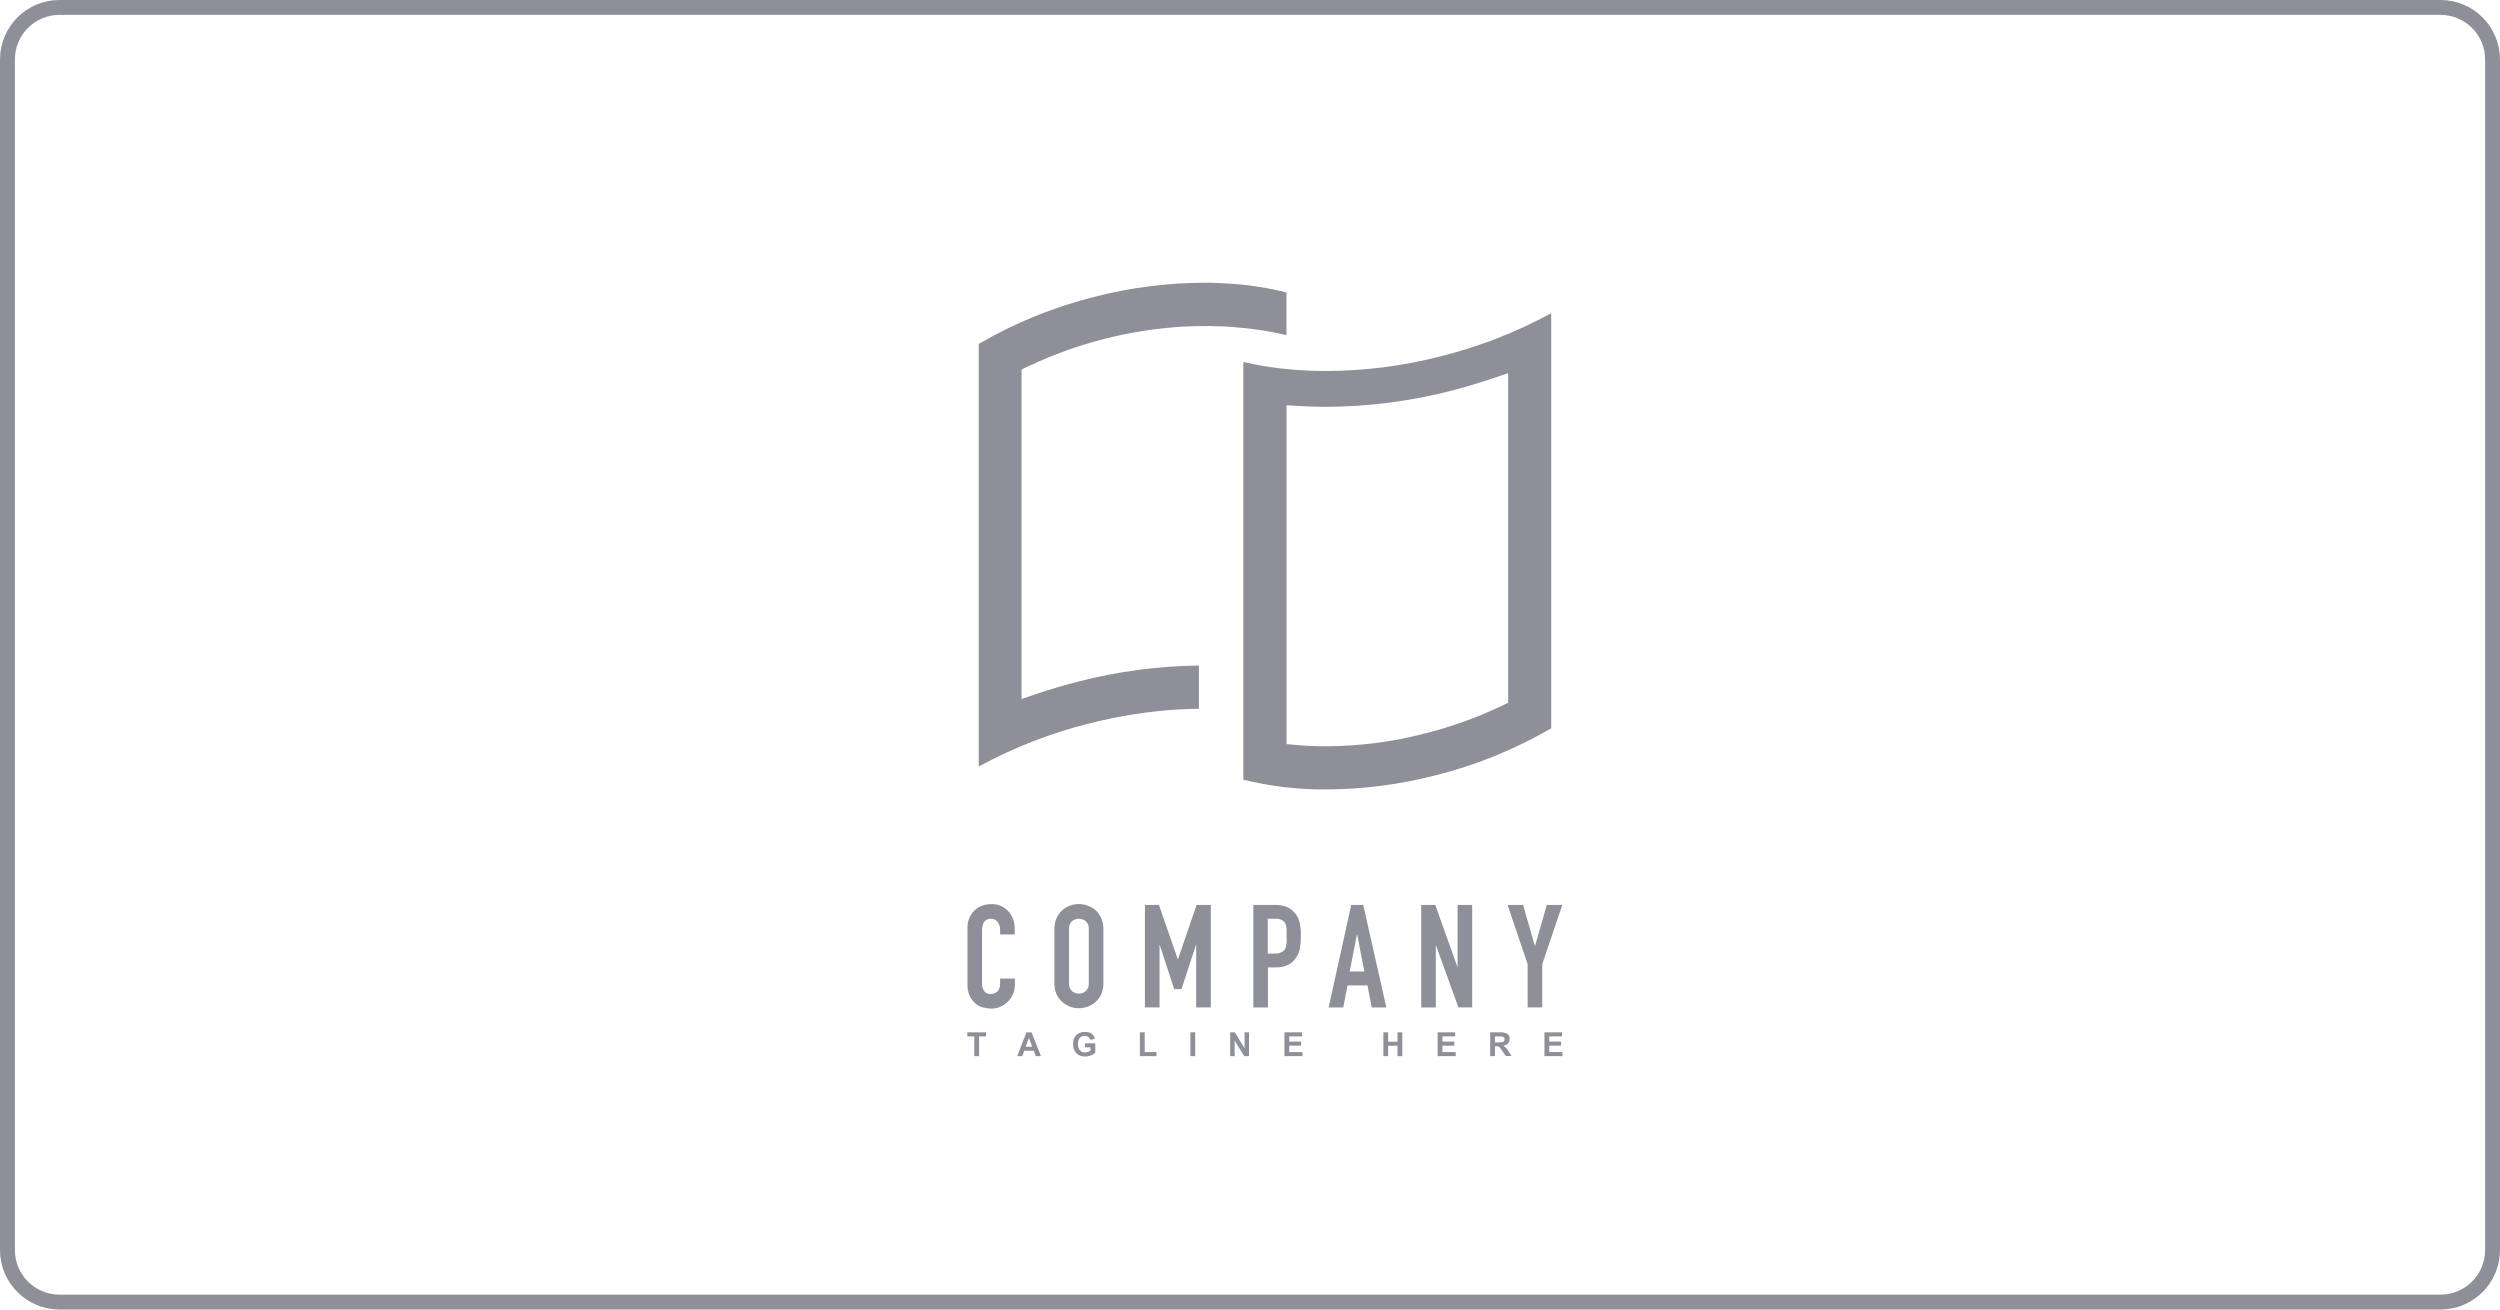
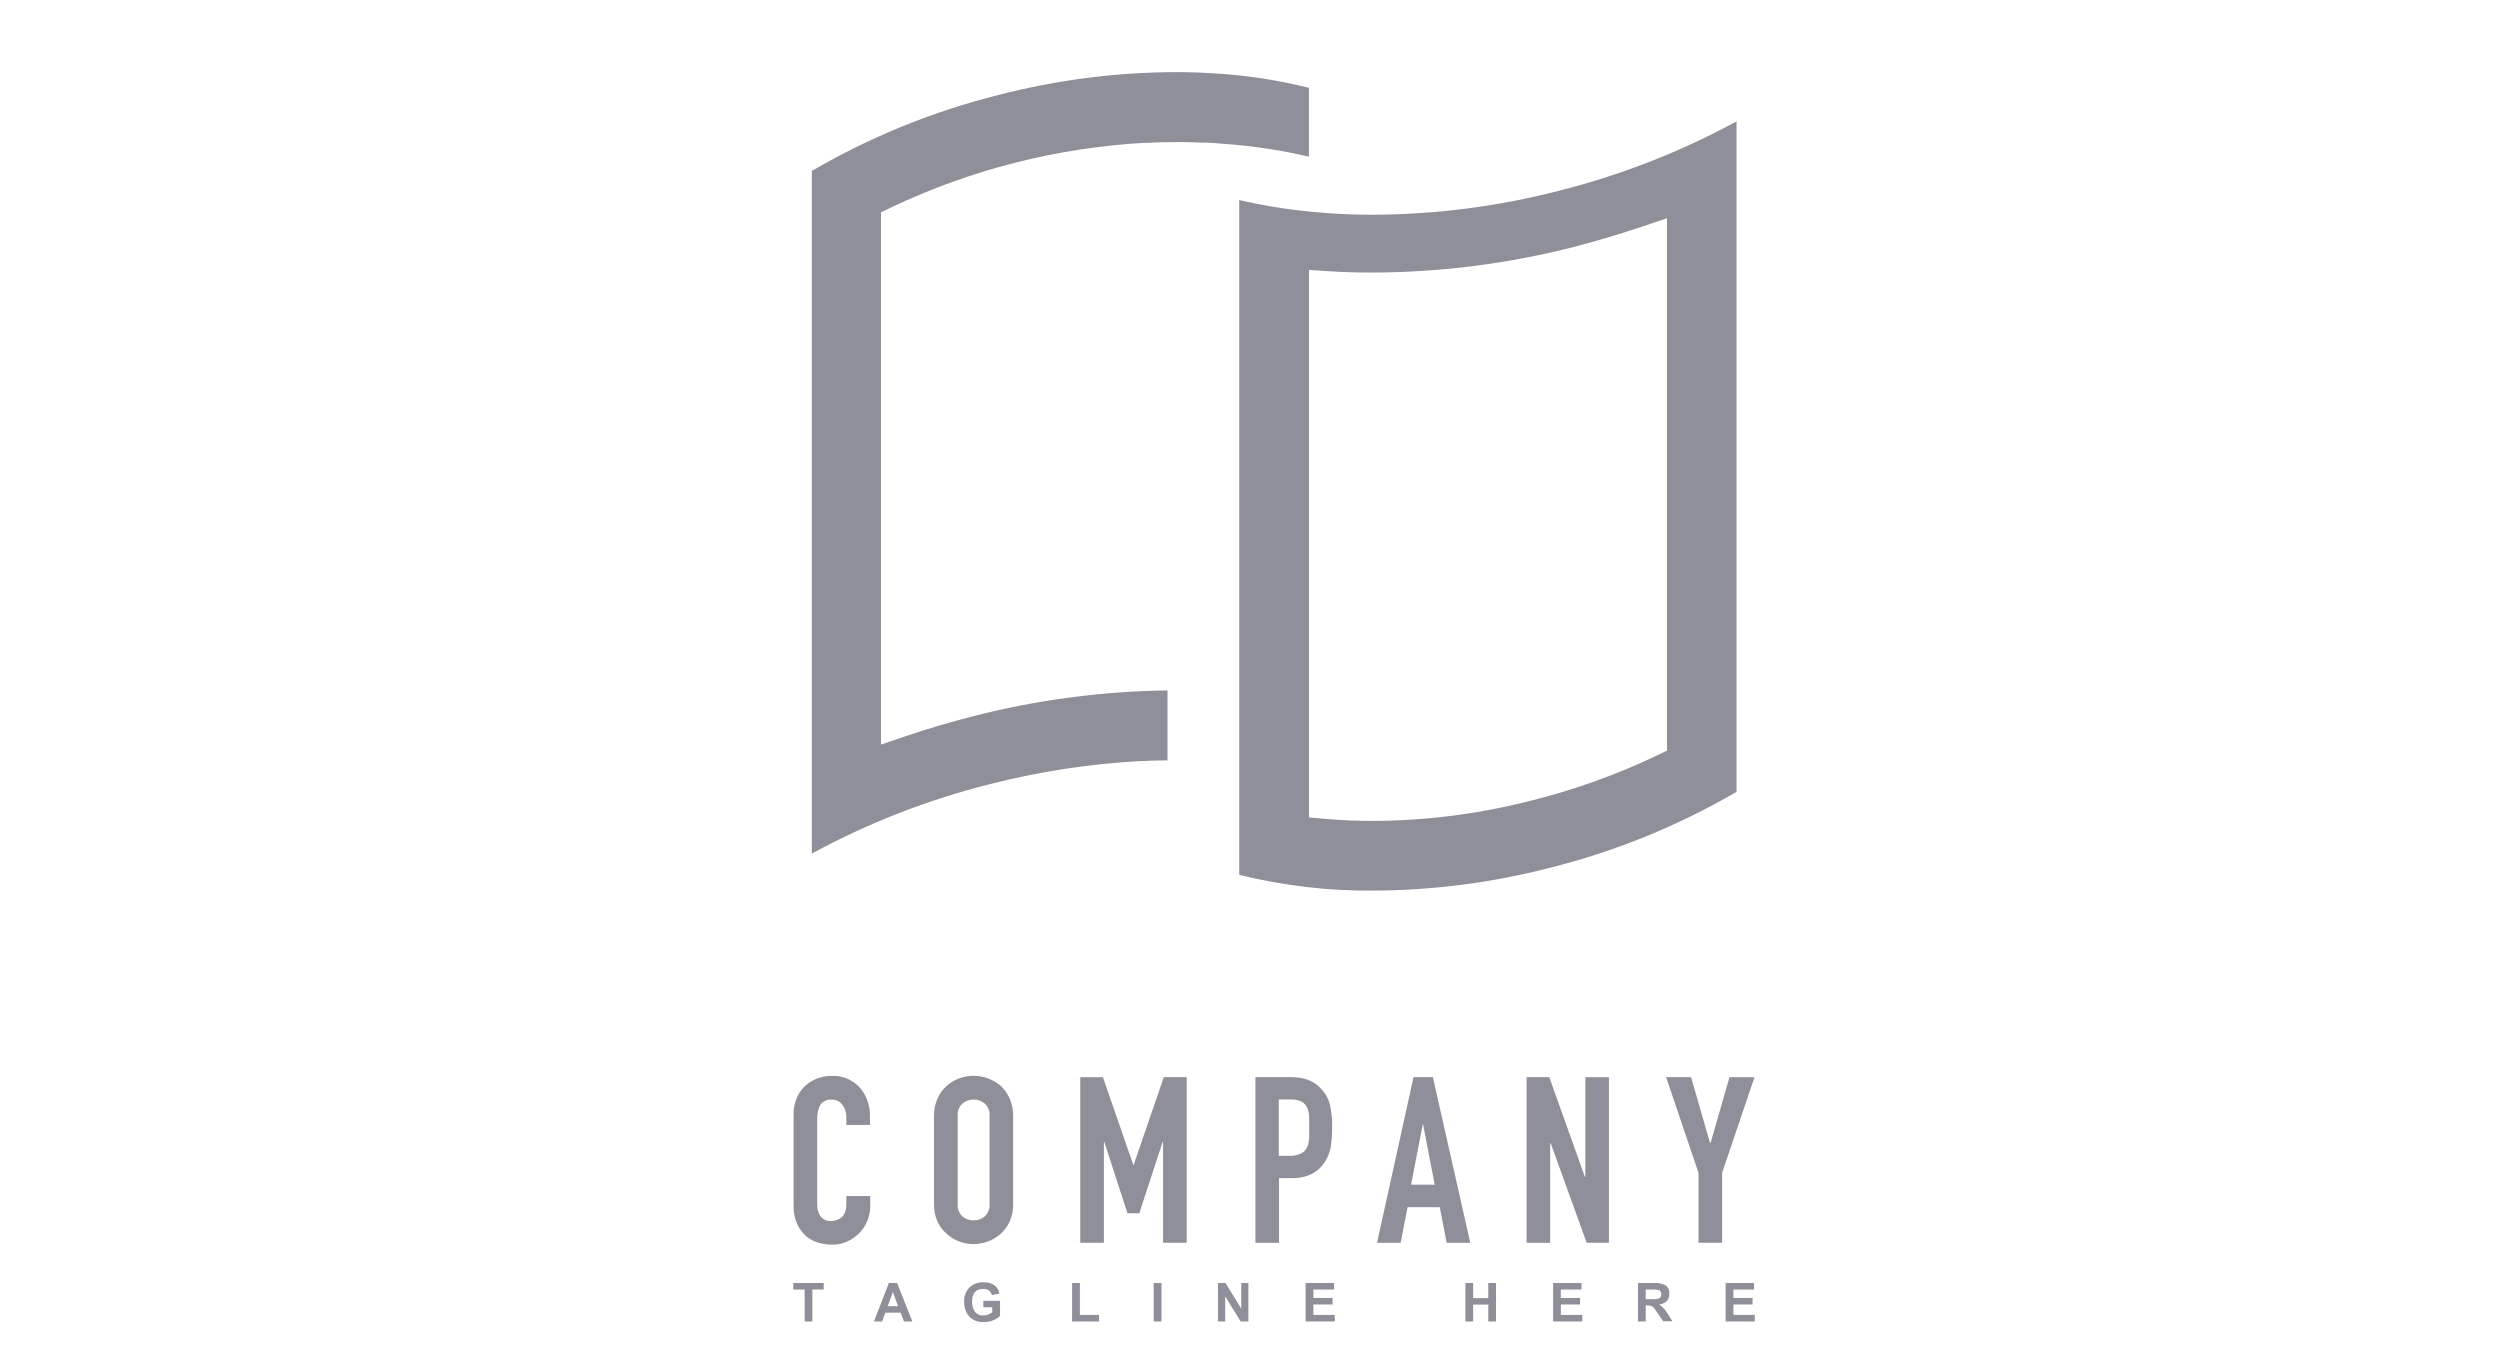
- <svg xmlns="http://www.w3.org/2000/svg" width="168" height="88" fill="none">
-   <rect x=".5" y=".5" width="167" height="87" rx="3.5" stroke="#8E8F99" />
-   <path fill-rule="evenodd" clip-rule="evenodd" d="M82.114 21.934h-.137a17.43 17.43 0 00-.63-.022h-.455c-.397 0-.802.01-1.204.03a.628.628 0 00-.091 0 28.276 28.276 0 00-10.516 2.683l-.433.208v22.142l1.012-.344c.888-.305 1.834-.58 2.813-.834a34.329 34.329 0 018.095-1.075v2.909c-.362.002-.713.012-1.065.03h-.084a32.36 32.36 0 00-6.228.956 31.635 31.635 0 00-7.42 2.892V23.112a29.728 29.728 0 017.785-3.166A29.793 29.793 0 0180.892 19h.427c.511.013 1.01.036 1.478.071 1.233.087 2.456.282 3.655.582v2.864a22.638 22.638 0 00-3.541-.534l-.073-.006a8.726 8.726 0 00-.724-.043zm5.039 2.927c.635.049 1.292.072 1.958.072a31.468 31.468 0 007.713-.99 31.767 31.767 0 007.417-2.893v27.89a29.809 29.809 0 01-7.786 3.166 29.943 29.943 0 01-7.337.944 22.405 22.405 0 01-5.565-.656V24.322c.43.1.873.191 1.323.267.739.125 1.518.216 2.277.272zm14.194.216l-1.012.341c-.93.313-1.87.593-2.813.842a34.263 34.263 0 01-8.406 1.078c-.66 0-1.267-.018-1.854-.056l-.807-.053V50.006l.693.06c.642.057 1.305.085 1.973.085a26.884 26.884 0 006.62-.857 27.746 27.746 0 005.173-1.86l.433-.208V25.078z" fill="#8E8F99" />
-   <path d="M67.737 61.212a1.491 1.491 0 00-1.126-.455 1.672 1.672 0 00-.65.122 1.464 1.464 0 00-.832.842c-.08.2-.119.413-.116.628v3.794c-.01.267.042.533.149.778.09.195.219.368.38.509.151.127.329.22.52.27.185.051.376.078.567.078.211.002.42-.043.612-.132a1.6 1.6 0 00.96-1.465v-.424h-.993v.338a.88.88 0 01-.058.338.608.608 0 01-.144.214.697.697 0 01-.415.145.503.503 0 01-.465-.204.898.898 0 01-.132-.508v-3.538c-.006-.196.036-.39.122-.567a.507.507 0 01.485-.229.527.527 0 01.443.214.806.806 0 01.164.509v.328h.982v-.387a1.79 1.79 0 00-.121-.664 1.56 1.56 0 00-.332-.534zM73.629 61.17a1.765 1.765 0 00-1.128-.418c-.202 0-.403.037-.592.107A1.56 1.56 0 0071 61.7c-.1.231-.15.482-.145.735v3.638c-.006.256.043.51.145.746.09.195.22.369.384.508.152.14.33.25.524.32.19.07.39.106.592.107a1.714 1.714 0 001.128-.427c.158-.142.285-.315.374-.508.102-.235.151-.49.144-.746v-3.639a1.77 1.77 0 00-.144-.734 1.641 1.641 0 00-.374-.532zm-.463 4.904a.656.656 0 01-.197.527.727.727 0 01-.934 0 .65.65 0 01-.197-.527v-3.639a.653.653 0 01.197-.526.726.726 0 01.934 0 .652.652 0 01.197.526v3.64zM81.367 67.7v-6.89h-.953l-1.253 3.647h-.017l-1.263-3.646h-.943v6.888h.984v-4.19h.017l.964 2.962h.491l.971-2.962h.018v4.19h.984zM86.958 61.294c-.151-.17-.343-.3-.556-.377a2.184 2.184 0 00-.714-.107h-1.462v6.89h.981v-2.691h.506c.307.014.611-.051.886-.188a1.43 1.43 0 00.539-.527c.113-.183.19-.387.225-.6a4.9 4.9 0 00.053-.783c.01-.33-.023-.662-.096-.984a1.466 1.466 0 00-.362-.633zm-.506 2.1a.867.867 0 01-.091.359.552.552 0 01-.253.241 1.006 1.006 0 01-.463.087h-.448v-2.342h.506a.942.942 0 01.443.086.556.556 0 01.23.254c.054.121.083.252.086.384v.458c0 .16.01.326 0 .473h-.01zM91.608 60.81h-.805l-1.518 6.89h.982l.288-1.48h1.338l.289 1.48h.981l-1.555-6.89zm-.906 4.471l.483-2.497h.018l.48 2.497h-.981zM97.95 64.96h-.018l-1.482-4.15h-.944v6.89h.981v-4.143h.02l1.5 4.142h.924v-6.888h-.981v4.15zM103.948 60.81l-.79 2.74h-.02l-.789-2.74h-1.04l1.348 3.978v2.911h.982v-2.911l1.348-3.977h-1.039zM65 69.644h.473v1.328h.321v-1.328h.47v-.272H65v.272zM68.977 69.372l-.62 1.6h.341l.132-.364h.638l.136.364h.35l-.636-1.6h-.341zm-.05.967l.217-.593.217.593h-.435zM72.908 70.382h.37v.206a.613.613 0 01-.38.135.404.404 0 01-.34-.153.67.67 0 01-.118-.417c0-.356.154-.534.46-.534a.337.337 0 01.362.255l.316-.061c-.068-.313-.293-.47-.678-.47a.804.804 0 00-.559.205.78.78 0 00-.23.615.872.872 0 00.205.6.776.776 0 00.607.234.96.96 0 00.678-.254v-.63h-.693v.27zM76.923 69.372h-.324v1.6h1.12V70.7h-.796v-1.328zM80.317 69.372h-.323v1.6h.323v-1.6zM83.636 70.44l-.655-1.068h-.313v1.6h.3v-1.045l.643 1.045h.322v-1.6h-.297v1.069zM86.637 70.267h.797v-.272h-.797v-.35h.857v-.273h-1.181v1.6h1.214V70.7h-.89v-.433zM93.912 70.003h-.63v-.63h-.32v1.599h.32v-.7h.63v.7h.322v-1.6h-.322v.631zM96.93 70.267h.8v-.272h-.8v-.35h.86v-.273H96.61v1.6h1.212V70.7h-.89v-.433zM101.023 70.268c.279-.044.42-.191.42-.445a.38.38 0 00-.157-.356.903.903 0 00-.468-.094h-.678v1.599h.322v-.669h.063a.433.433 0 01.2.036c.047.029.086.069.114.117l.349.508h.384l-.195-.312a1.11 1.11 0 00-.354-.384zm-.324-.222h-.237v-.401h.253a.838.838 0 01.326.038.212.212 0 01.046.255.213.213 0 01-.061.07.915.915 0 01-.327.038zM104.11 70.267h.796v-.272h-.796v-.35h.86v-.273h-1.184v1.6H105V70.7h-.89v-.433z" fill="#8E8F99" />
+ <svg xmlns="http://www.w3.org/2000/svg" width="104" height="56" fill="none">
+   <path fill-rule="evenodd" clip-rule="evenodd" d="M50.114 5.935h-.137c-.21-.013-.42-.018-.63-.023h-.455c-.397 0-.802.01-1.204.03a.625.625 0 00-.091 0A28.275 28.275 0 0037.08 8.625l-.432.208v22.142l1.012-.344c.888-.305 1.834-.58 2.813-.834a34.329 34.329 0 018.095-1.075v2.909c-.362.002-.713.012-1.065.03h-.084a32.36 32.36 0 00-6.228.956 31.635 31.635 0 00-7.42 2.892V7.112a29.727 29.727 0 017.785-3.166A29.793 29.793 0 0148.892 3h.427c.511.013 1.01.036 1.478.071 1.233.087 2.456.282 3.655.583v2.863a22.623 22.623 0 00-3.541-.534l-.073-.006c-.247-.021-.494-.042-.724-.042zm5.039 2.926c.635.049 1.293.072 1.958.072a31.467 31.467 0 007.713-.99A31.777 31.777 0 0072.24 5.05v27.89a29.815 29.815 0 01-7.786 3.166 29.943 29.943 0 01-7.337.944 22.405 22.405 0 01-5.565-.656V8.322c.43.1.873.191 1.323.267.739.125 1.518.216 2.277.272zm14.194.217l-1.012.34c-.93.313-1.87.593-2.813.842a34.263 34.263 0 01-8.406 1.078c-.66 0-1.267-.018-1.854-.056l-.807-.053V34.006l.693.06c.642.057 1.305.085 1.973.085a26.884 26.884 0 006.62-.857 27.764 27.764 0 005.174-1.86l.432-.208V9.078z" fill="#8E8F99" />
+   <path d="M35.737 45.212a1.491 1.491 0 00-1.126-.455 1.672 1.672 0 00-.65.122 1.464 1.464 0 00-.832.842c-.08.2-.119.413-.116.628v3.794c-.01.267.042.533.149.778.09.195.219.368.38.509.151.127.329.22.52.27.185.051.376.078.567.078.211.002.42-.043.612-.132a1.6 1.6 0 00.96-1.465v-.424h-.993v.338a.88.88 0 01-.058.338.608.608 0 01-.144.214.697.697 0 01-.415.145.503.503 0 01-.465-.204.898.898 0 01-.132-.508v-3.538c-.006-.196.036-.39.122-.567a.507.507 0 01.485-.229.527.527 0 01.443.214.806.806 0 01.164.509v.328h.982v-.387a1.79 1.79 0 00-.121-.664 1.56 1.56 0 00-.332-.534zM41.629 45.17a1.765 1.765 0 00-1.128-.418c-.202 0-.403.037-.592.107A1.56 1.56 0 0039 45.7c-.1.231-.15.482-.145.735v3.638c-.007.256.043.51.145.745.09.196.22.37.384.509.152.14.33.25.524.32.19.07.39.106.592.107a1.714 1.714 0 001.128-.427c.158-.142.285-.315.374-.509.102-.234.151-.489.145-.745v-3.639a1.77 1.77 0 00-.145-.734 1.641 1.641 0 00-.374-.532zm-.463 4.904a.656.656 0 01-.197.527.727.727 0 01-.934 0 .65.65 0 01-.197-.527v-3.639a.653.653 0 01.197-.526.726.726 0 01.934 0 .652.652 0 01.197.526v3.64zM49.367 51.7v-6.89h-.953l-1.253 3.647h-.017l-1.263-3.646h-.943v6.888h.984v-4.19h.018l.963 2.962h.491l.971-2.962h.018v4.19h.984zM54.958 45.294c-.151-.17-.343-.3-.556-.377a2.184 2.184 0 00-.714-.107h-1.462v6.89h.982v-2.691h.505c.307.014.611-.051.886-.188a1.43 1.43 0 00.539-.527c.113-.183.19-.387.225-.6a4.9 4.9 0 00.053-.783c.01-.33-.023-.662-.096-.984a1.466 1.466 0 00-.362-.633zm-.506 2.1a.867.867 0 01-.091.359.552.552 0 01-.253.241 1.006 1.006 0 01-.463.087h-.448v-2.342h.506a.942.942 0 01.443.086.556.556 0 01.23.254c.054.121.083.252.086.384v.458c0 .16.01.326 0 .473h-.01zM59.608 44.81h-.805l-1.518 6.89h.982l.288-1.48h1.339l.288 1.48h.981l-1.555-6.89zm-.906 4.471l.483-2.497h.018l.48 2.497h-.981zM65.95 48.96h-.018l-1.482-4.15h-.944v6.89h.981v-4.143h.02l1.5 4.142h.924v-6.888h-.981v4.15zM71.948 44.81l-.79 2.74h-.02l-.79-2.74H69.31l1.348 3.978v2.911h.982v-2.911l1.348-3.977h-1.04zM33 53.645h.473v1.327h.321v-1.328h.47v-.272H33v.273zM36.977 53.372l-.62 1.6h.341l.132-.364h.638l.136.364h.35l-.636-1.6h-.341zm-.05.967l.217-.593.217.593h-.435zM40.908 54.382h.37v.206a.613.613 0 01-.38.135.404.404 0 01-.34-.153.67.67 0 01-.118-.417c0-.356.154-.534.46-.534a.337.337 0 01.362.255l.316-.062c-.068-.312-.293-.47-.678-.47a.804.804 0 00-.559.206.78.78 0 00-.23.615.872.872 0 00.205.6.776.776 0 00.607.235.96.96 0 00.678-.255v-.63h-.693v.27zM44.923 53.372h-.324v1.6h1.12V54.7h-.796v-1.328zM48.318 53.372h-.324v1.6h.324v-1.6zM51.636 54.44l-.655-1.068h-.313v1.6h.3v-1.045l.643 1.045h.322v-1.6h-.297v1.069zM54.637 54.267h.797v-.272h-.797v-.35h.857v-.273h-1.181v1.6h1.214V54.7h-.89v-.433zM61.912 54.003h-.63v-.63h-.32v1.599h.32v-.7h.63v.7h.322v-1.6h-.322v.631zM64.93 54.267h.8v-.272h-.8v-.35h.86v-.273H64.61v1.6h1.212V54.7h-.89v-.433zM69.023 54.268c.279-.044.42-.191.42-.445a.383.383 0 00-.157-.356.904.904 0 00-.468-.094h-.678v1.599h.322v-.669h.063a.431.431 0 01.2.036c.047.029.086.069.114.117l.349.508h.384l-.195-.312a1.115 1.115 0 00-.354-.384zm-.324-.222h-.237v-.401h.253a.84.84 0 01.326.038.21.21 0 01-.015.325.913.913 0 01-.327.038zM72.11 54.267h.796v-.272h-.796v-.35h.86v-.273h-1.184v1.6H73V54.7h-.89v-.433z" fill="#8E8F99" />
</svg>
